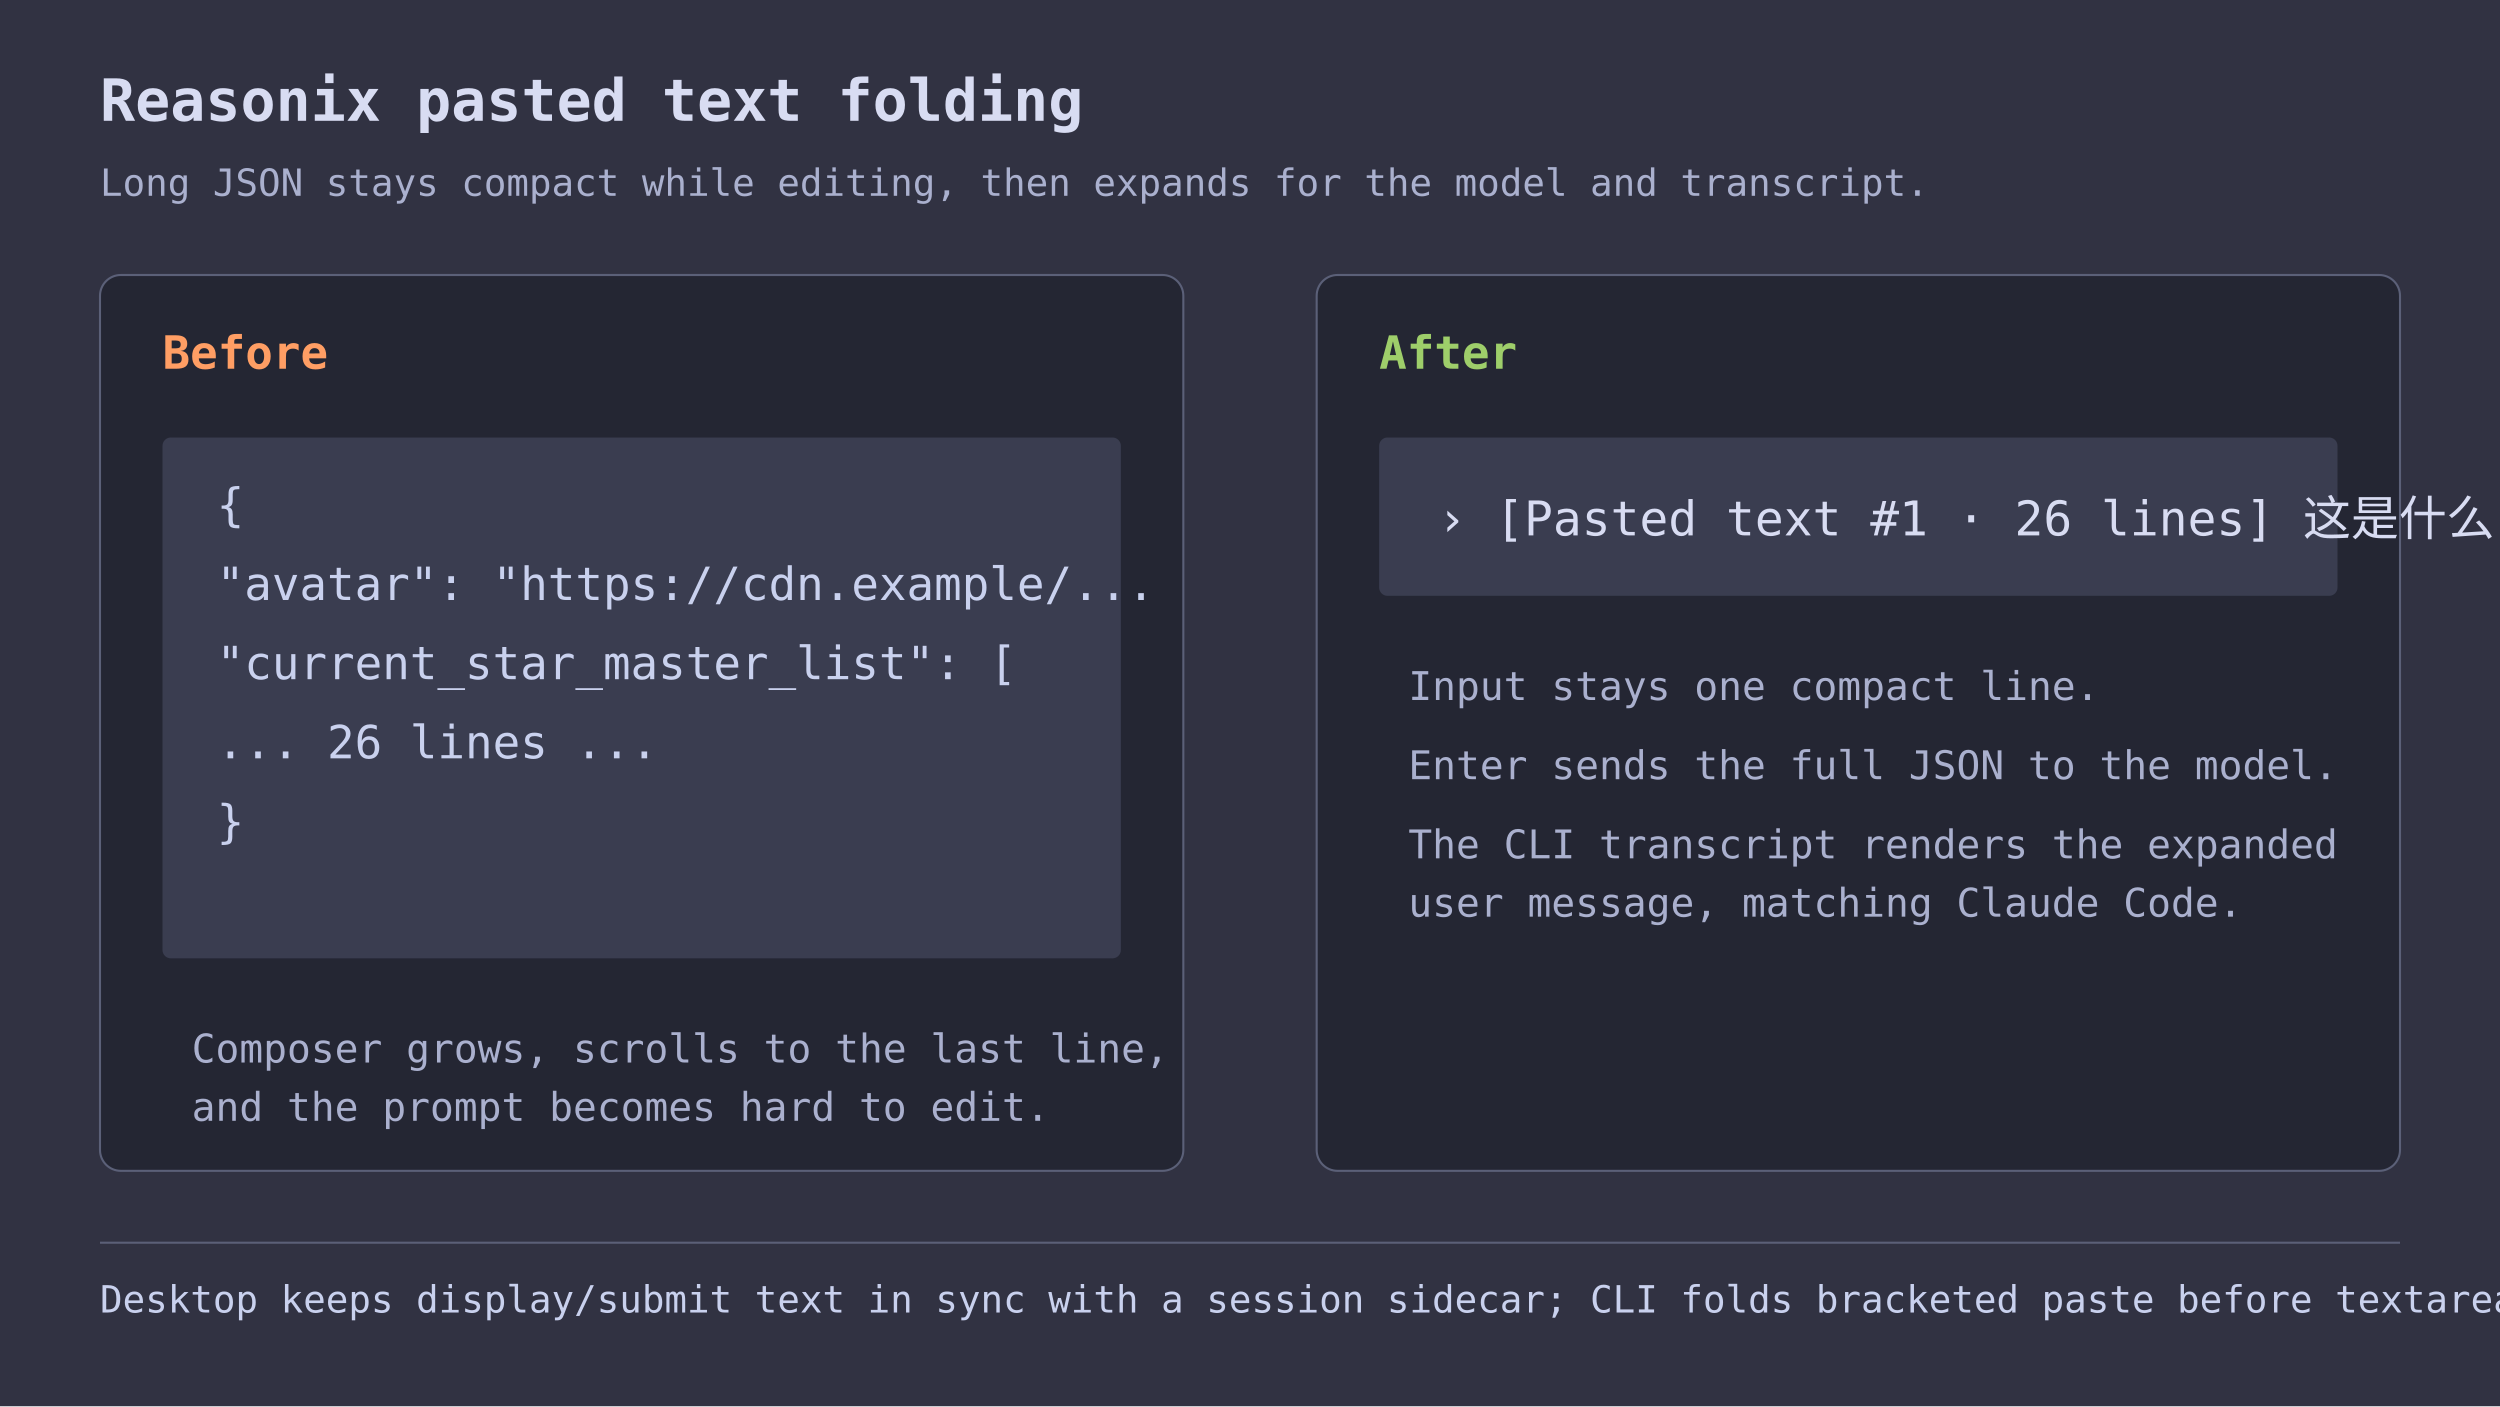
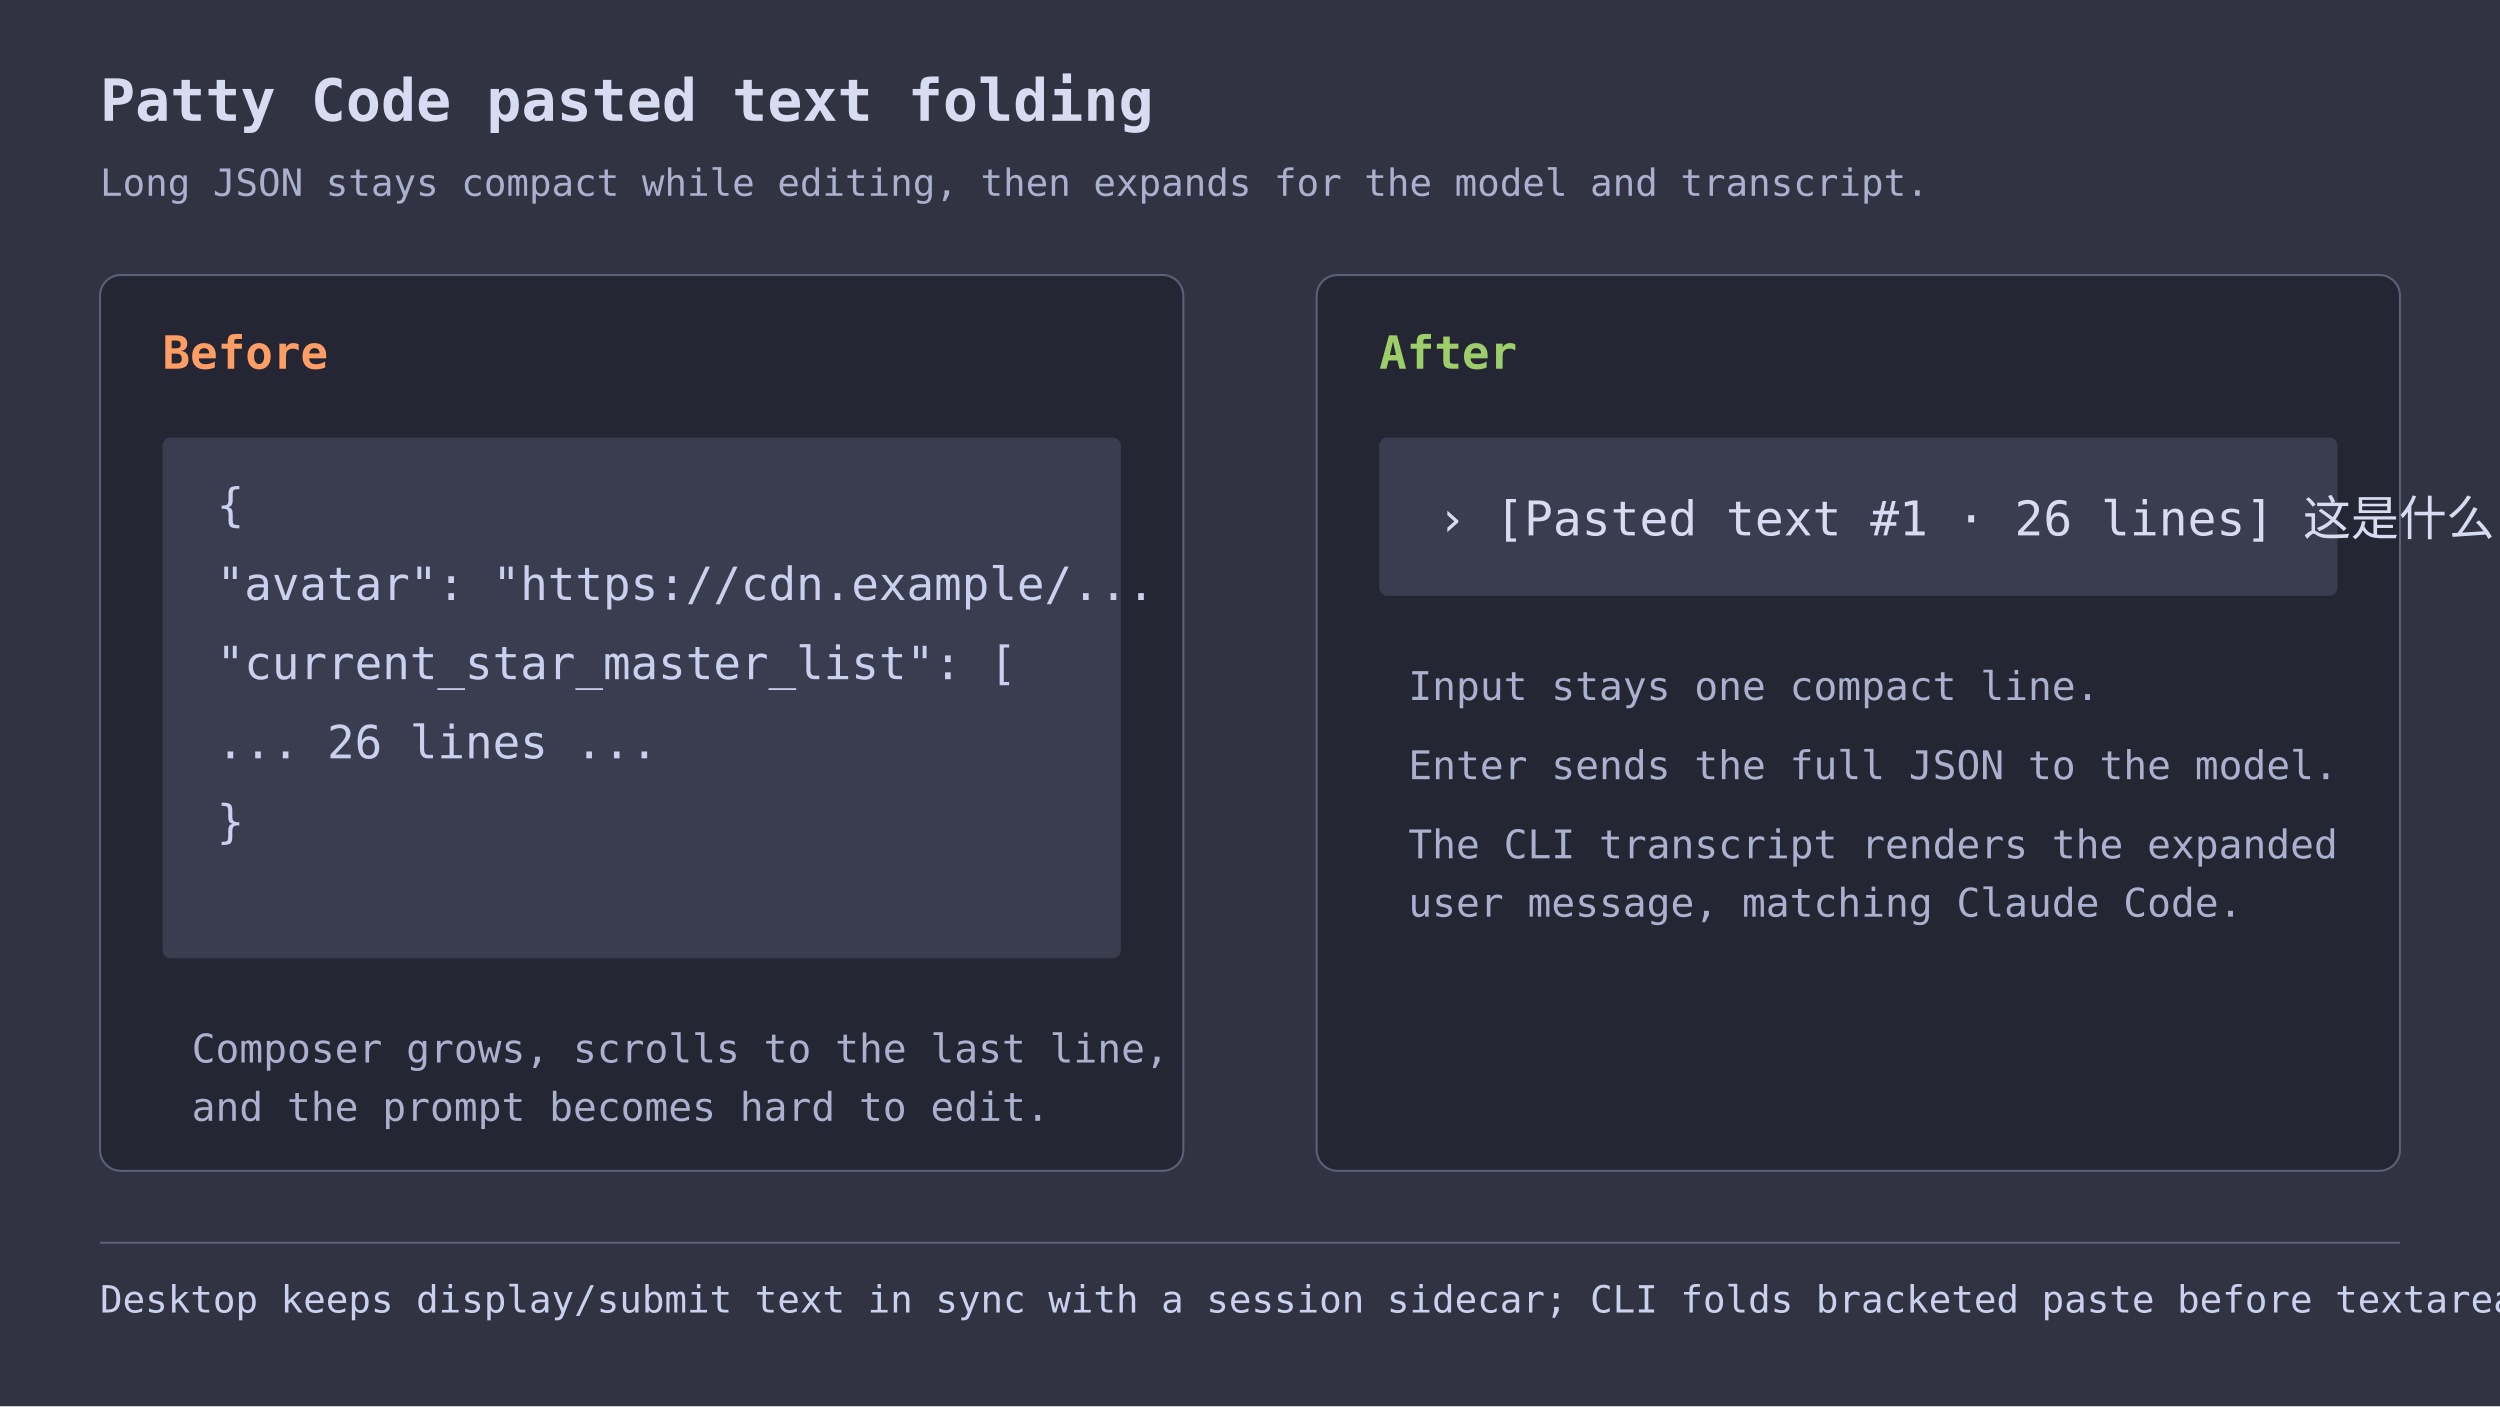
- <svg xmlns="http://www.w3.org/2000/svg" width="1200" height="675" viewBox="0 0 1200 675" role="img" aria-label="Paste folding effect in Reasonix CLI and desktop">
+ <svg xmlns="http://www.w3.org/2000/svg" width="1200" height="675" viewBox="0 0 1200 675" role="img" aria-label="Paste folding effect in Patty Code CLI and desktop">
  <rect width="1200" height="675" fill="#313242" />
-   <text x="48" y="58" fill="#d8dcf2" font-family="ui-monospace, SFMono-Regular, Menlo, Monaco, Consolas, monospace" font-size="28" font-weight="700">Reasonix pasted text folding</text>
+   <text x="48" y="58" fill="#d8dcf2" font-family="ui-monospace, SFMono-Regular, Menlo, Monaco, Consolas, monospace" font-size="28" font-weight="700">Patty Code pasted text folding</text>
  <text x="48" y="94" fill="#aab0ce" font-family="ui-monospace, SFMono-Regular, Menlo, Monaco, Consolas, monospace" font-size="18">Long JSON stays compact while editing, then expands for the model and transcript.</text>
  <rect x="48" y="132" width="520" height="430" rx="10" fill="#242633" stroke="#5b6078" />
  <rect x="632" y="132" width="520" height="430" rx="10" fill="#242633" stroke="#5b6078" />
  <text x="78" y="177" fill="#ff9e64" font-family="ui-monospace, SFMono-Regular, Menlo, Monaco, Consolas, monospace" font-size="22" font-weight="700">Before</text>
  <text x="662" y="177" fill="#9ece6a" font-family="ui-monospace, SFMono-Regular, Menlo, Monaco, Consolas, monospace" font-size="22" font-weight="700">After</text>
  <rect x="78" y="210" width="460" height="250" rx="4" fill="#3a3d50" />
  <text x="104" y="250" fill="#c9d1ee" font-family="ui-monospace, SFMono-Regular, Menlo, Monaco, Consolas, monospace" font-size="22">{</text>
  <text x="104" y="288" fill="#c9d1ee" font-family="ui-monospace, SFMono-Regular, Menlo, Monaco, Consolas, monospace" font-size="22">  "avatar": "https://cdn.example/...</text>
  <text x="104" y="326" fill="#c9d1ee" font-family="ui-monospace, SFMono-Regular, Menlo, Monaco, Consolas, monospace" font-size="22">  "current_star_master_list": [</text>
  <text x="104" y="364" fill="#c9d1ee" font-family="ui-monospace, SFMono-Regular, Menlo, Monaco, Consolas, monospace" font-size="22">    ... 26 lines ...</text>
  <text x="104" y="402" fill="#c9d1ee" font-family="ui-monospace, SFMono-Regular, Menlo, Monaco, Consolas, monospace" font-size="22">}</text>
  <text x="92" y="510" fill="#aab0ce" font-family="ui-monospace, SFMono-Regular, Menlo, Monaco, Consolas, monospace" font-size="19">Composer grows, scrolls to the last line,</text>
  <text x="92" y="538" fill="#aab0ce" font-family="ui-monospace, SFMono-Regular, Menlo, Monaco, Consolas, monospace" font-size="19">and the prompt becomes hard to edit.</text>
  <rect x="662" y="210" width="460" height="76" rx="4" fill="#3a3d50" />
  <text x="690" y="257" fill="#d8dcf2" font-family="ui-monospace, SFMono-Regular, Menlo, Monaco, Consolas, monospace" font-size="23">› [Pasted text #1 · 26 lines] 这是什么?</text>
  <text x="676" y="336" fill="#aab0ce" font-family="ui-monospace, SFMono-Regular, Menlo, Monaco, Consolas, monospace" font-size="19">Input stays one compact line.</text>
  <text x="676" y="374" fill="#aab0ce" font-family="ui-monospace, SFMono-Regular, Menlo, Monaco, Consolas, monospace" font-size="19">Enter sends the full JSON to the model.</text>
  <text x="676" y="412" fill="#aab0ce" font-family="ui-monospace, SFMono-Regular, Menlo, Monaco, Consolas, monospace" font-size="19">The CLI transcript renders the expanded</text>
  <text x="676" y="440" fill="#aab0ce" font-family="ui-monospace, SFMono-Regular, Menlo, Monaco, Consolas, monospace" font-size="19">user message, matching Claude Code.</text>
  <rect x="48" y="596" width="1104" height="1" fill="#5b6078" />
  <text x="48" y="630" fill="#c9d1ee" font-family="ui-monospace, SFMono-Regular, Menlo, Monaco, Consolas, monospace" font-size="18">Desktop keeps display/submit text in sync with a session sidecar; CLI folds bracketed paste before textarea handles it.</text>
</svg>
